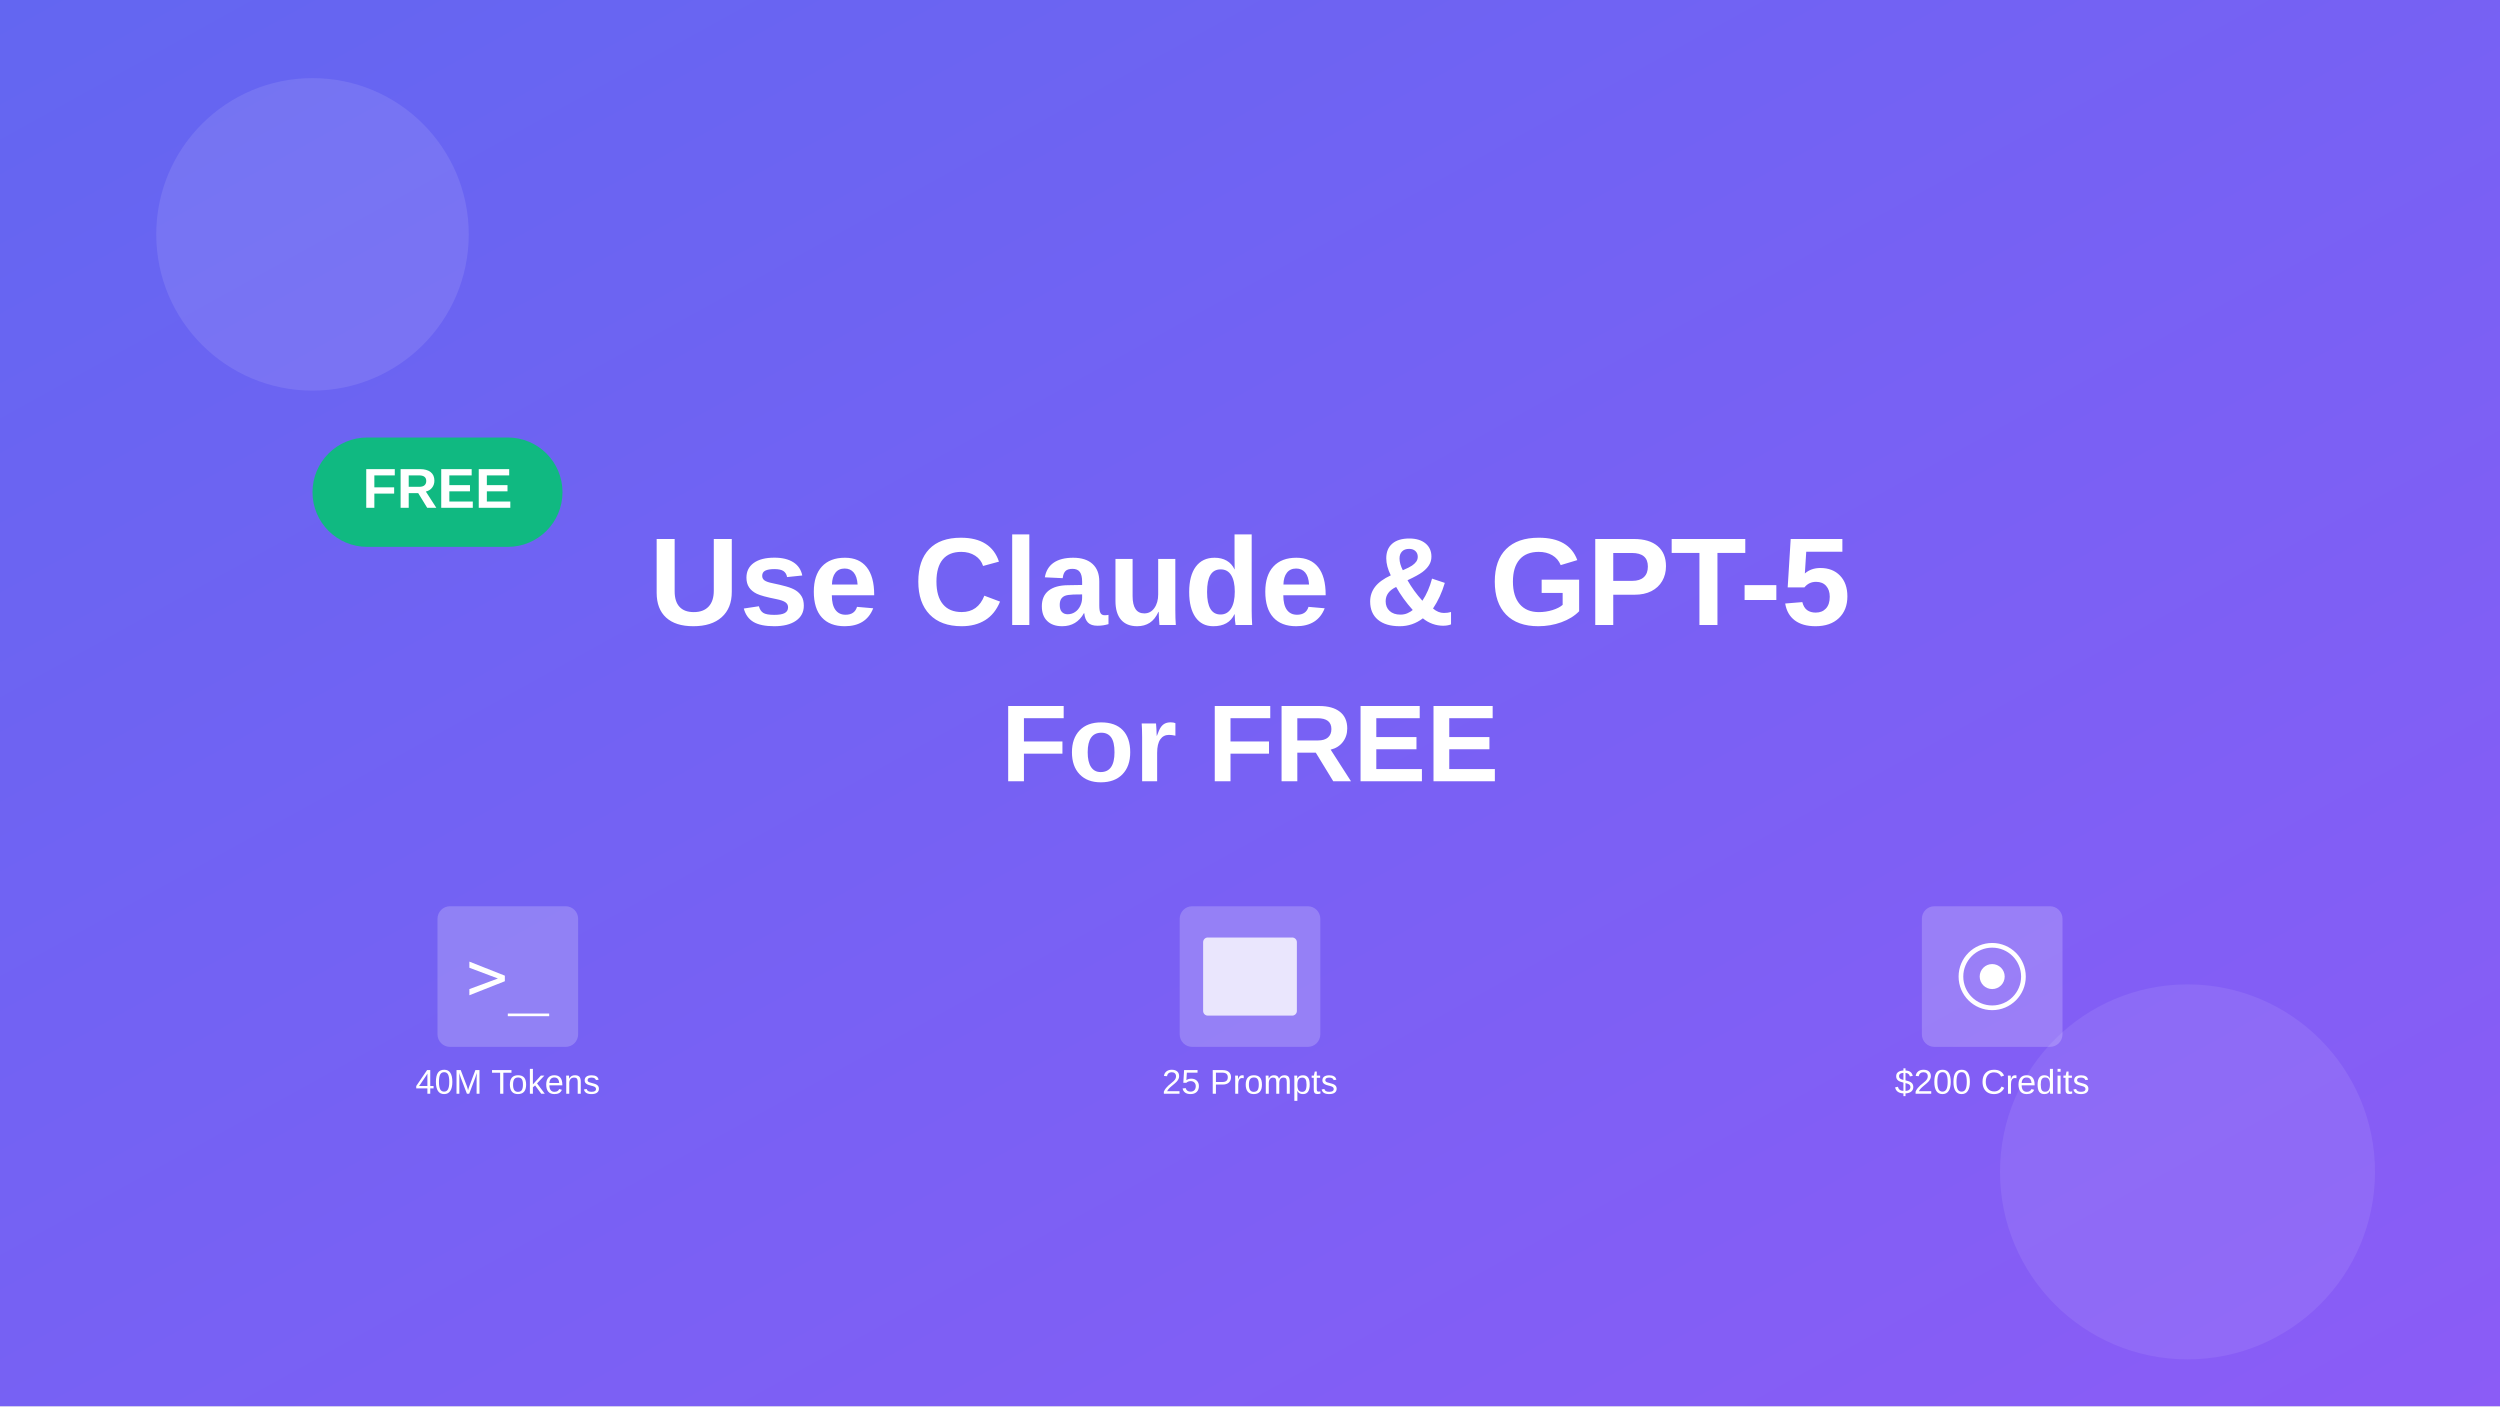
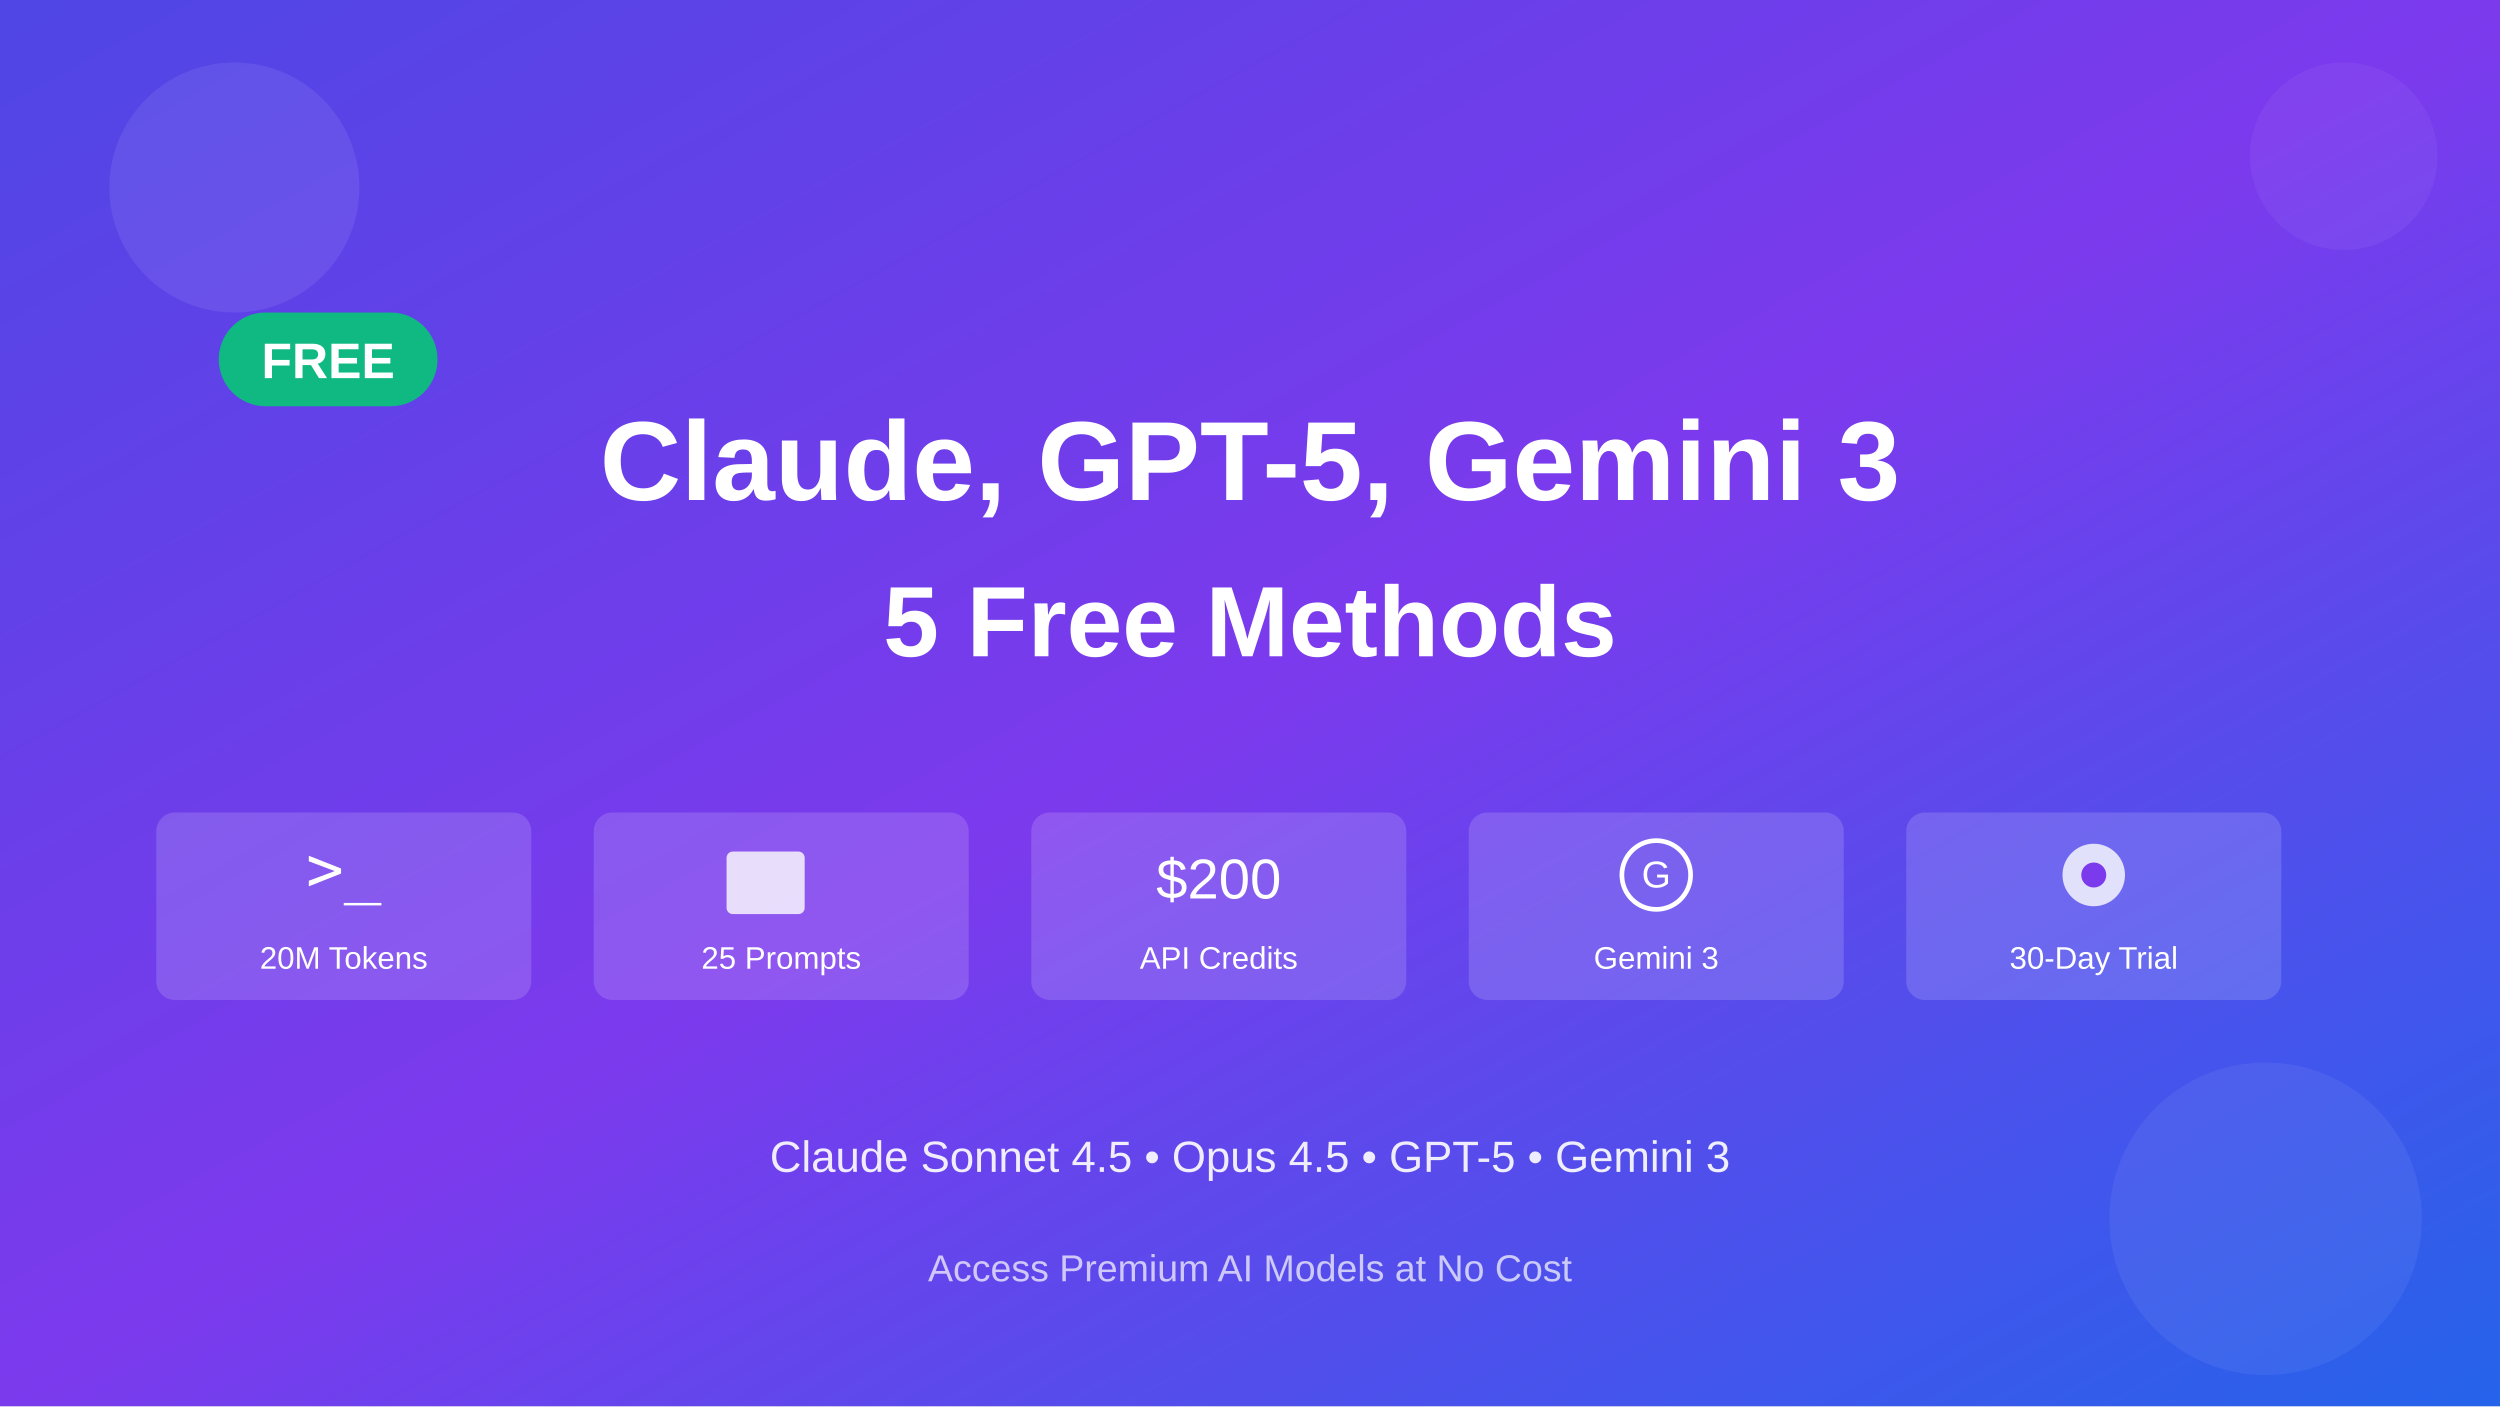
<svg xmlns="http://www.w3.org/2000/svg" viewBox="0 0 1600 900">
  <defs>
    <linearGradient id="bg" x1="0%" y1="0%" x2="100%" y2="100%">
-       <stop offset="0%" style="stop-color:#6366f1;stop-opacity:1" />
-       <stop offset="100%" style="stop-color:#8b5cf6;stop-opacity:1" />
+       <stop offset="0%" style="stop-color:#4f46e5;stop-opacity:1" />
+       <stop offset="50%" style="stop-color:#7c3aed;stop-opacity:1" />
+       <stop offset="100%" style="stop-color:#2563eb;stop-opacity:1" />
    </linearGradient>
  </defs>
  <rect width="1600" height="900" fill="url(#bg)" />
-   <circle cx="200" cy="150" r="100" fill="#ffffff" opacity="0.1" />
-   <circle cx="1400" cy="750" r="120" fill="#ffffff" opacity="0.08" />
-   <rect x="200" y="280" width="160" height="70" rx="35" fill="#10b981" />
-   <text x="280" y="325" font-family="Arial, sans-serif" font-size="36" font-weight="bold" fill="#ffffff" text-anchor="middle">FREE</text>
-   <text x="800" y="400" font-family="Arial, sans-serif" font-size="80" font-weight="bold" fill="#ffffff" text-anchor="middle">Use Claude &amp; GPT-5</text>
-   <text x="800" y="500" font-family="Arial, sans-serif" font-size="70" font-weight="bold" fill="#ffffff" text-anchor="middle">For FREE</text>
-   <rect x="280" y="580" width="90" height="90" rx="8" fill="#ffffff" opacity="0.2" />
-   <text x="325" y="640" font-family="monospace" font-size="44" fill="#ffffff" text-anchor="middle">&gt;_</text>
-   <rect x="755" y="580" width="90" height="90" rx="8" fill="#ffffff" opacity="0.2" />
-   <rect x="770" y="600" width="60" height="50" rx="3" fill="#ffffff" opacity="0.8" />
-   <rect x="1230" y="580" width="90" height="90" rx="8" fill="#ffffff" opacity="0.2" />
-   <circle cx="1275" cy="625" r="20" fill="none" stroke="#ffffff" stroke-width="3" />
-   <circle cx="1275" cy="625" r="8" fill="#ffffff" />
-   <text x="325" y="700" font-family="Arial, sans-serif" font-size="22" fill="#ffffff" text-anchor="middle">40M Tokens</text>
-   <text x="800" y="700" font-family="Arial, sans-serif" font-size="22" fill="#ffffff" text-anchor="middle">25 Prompts</text>
-   <text x="1275" y="700" font-family="Arial, sans-serif" font-size="22" fill="#ffffff" text-anchor="middle">$200 Credits</text>
+   <circle cx="150" cy="120" r="80" fill="#ffffff" opacity="0.08" />
+   <circle cx="1450" cy="780" r="100" fill="#ffffff" opacity="0.06" />
+   <circle cx="1500" cy="100" r="60" fill="#ffffff" opacity="0.05" />
+   <rect x="140" y="200" width="140" height="60" rx="30" fill="#10b981" />
+   <text x="210" y="242" font-family="Arial, sans-serif" font-size="32" font-weight="bold" fill="#ffffff" text-anchor="middle">FREE</text>
+   <text x="800" y="320" font-family="Arial, sans-serif" font-size="72" font-weight="bold" fill="#ffffff" text-anchor="middle">Claude, GPT-5, Gemini 3</text>
+   <text x="800" y="420" font-family="Arial, sans-serif" font-size="64" font-weight="bold" fill="#ffffff" text-anchor="middle">5 Free Methods</text>
+   <rect x="100" y="520" width="240" height="120" rx="12" fill="#ffffff" opacity="0.15" />
+   <text x="220" y="570" font-family="monospace" font-size="40" fill="#ffffff" text-anchor="middle">&gt;_</text>
+   <text x="220" y="620" font-family="Arial, sans-serif" font-size="20" fill="#ffffff" text-anchor="middle">20M Tokens</text>
+   <rect x="380" y="520" width="240" height="120" rx="12" fill="#ffffff" opacity="0.15" />
+   <rect x="465" y="545" width="50" height="40" rx="4" fill="#ffffff" opacity="0.8" />
+   <text x="500" y="620" font-family="Arial, sans-serif" font-size="20" fill="#ffffff" text-anchor="middle">25 Prompts</text>
+   <rect x="660" y="520" width="240" height="120" rx="12" fill="#ffffff" opacity="0.15" />
+   <text x="780" y="575" font-family="Arial, sans-serif" font-size="36" fill="#ffffff" text-anchor="middle">$200</text>
+   <text x="780" y="620" font-family="Arial, sans-serif" font-size="20" fill="#ffffff" text-anchor="middle">API Credits</text>
+   <rect x="940" y="520" width="240" height="120" rx="12" fill="#ffffff" opacity="0.15" />
+   <circle cx="1060" cy="560" r="22" fill="none" stroke="#ffffff" stroke-width="3" />
+   <text x="1060" y="568" font-family="Arial, sans-serif" font-size="24" fill="#ffffff" text-anchor="middle">G</text>
+   <text x="1060" y="620" font-family="Arial, sans-serif" font-size="20" fill="#ffffff" text-anchor="middle">Gemini 3</text>
+   <rect x="1220" y="520" width="240" height="120" rx="12" fill="#ffffff" opacity="0.15" />
+   <circle cx="1340" cy="560" r="20" fill="#ffffff" opacity="0.8" />
+   <circle cx="1340" cy="560" r="8" fill="#7c3aed" />
+   <text x="1340" y="620" font-family="Arial, sans-serif" font-size="20" fill="#ffffff" text-anchor="middle">30-Day Trial</text>
+   <text x="800" y="750" font-family="Arial, sans-serif" font-size="28" fill="#ffffff" opacity="0.9" text-anchor="middle">Claude Sonnet 4.5 • Opus 4.5 • GPT-5 • Gemini 3</text>
+   <text x="800" y="820" font-family="Arial, sans-serif" font-size="24" fill="#ffffff" opacity="0.7" text-anchor="middle">Access Premium AI Models at No Cost</text>
</svg>
